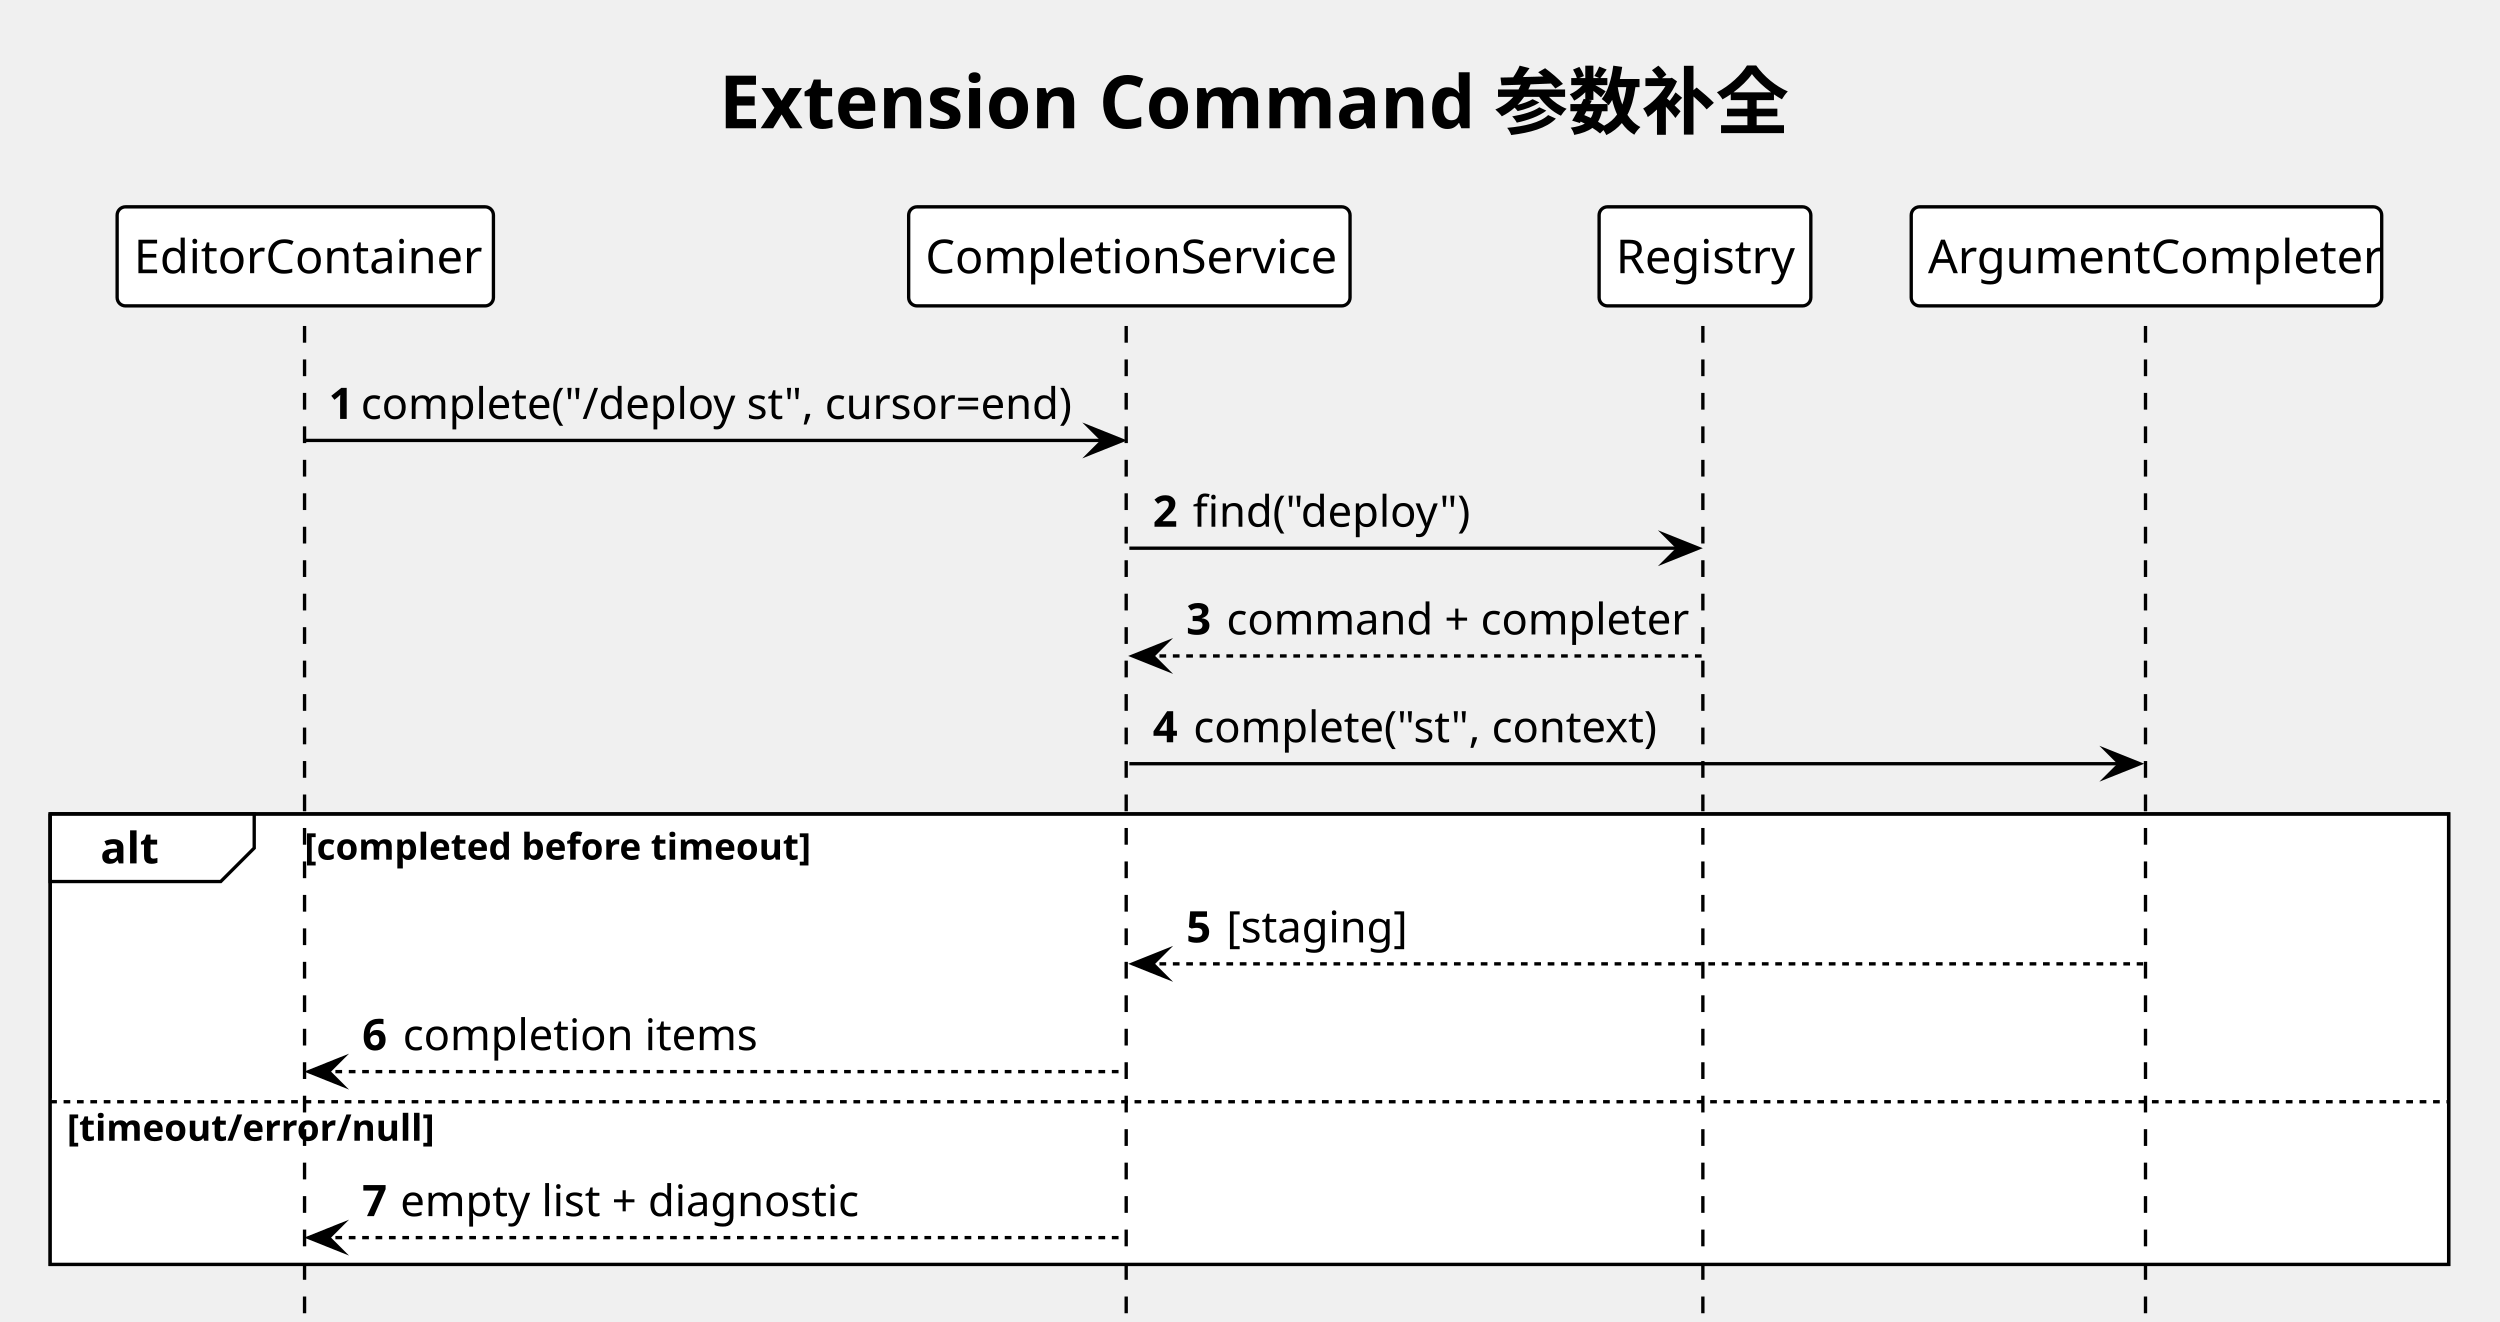
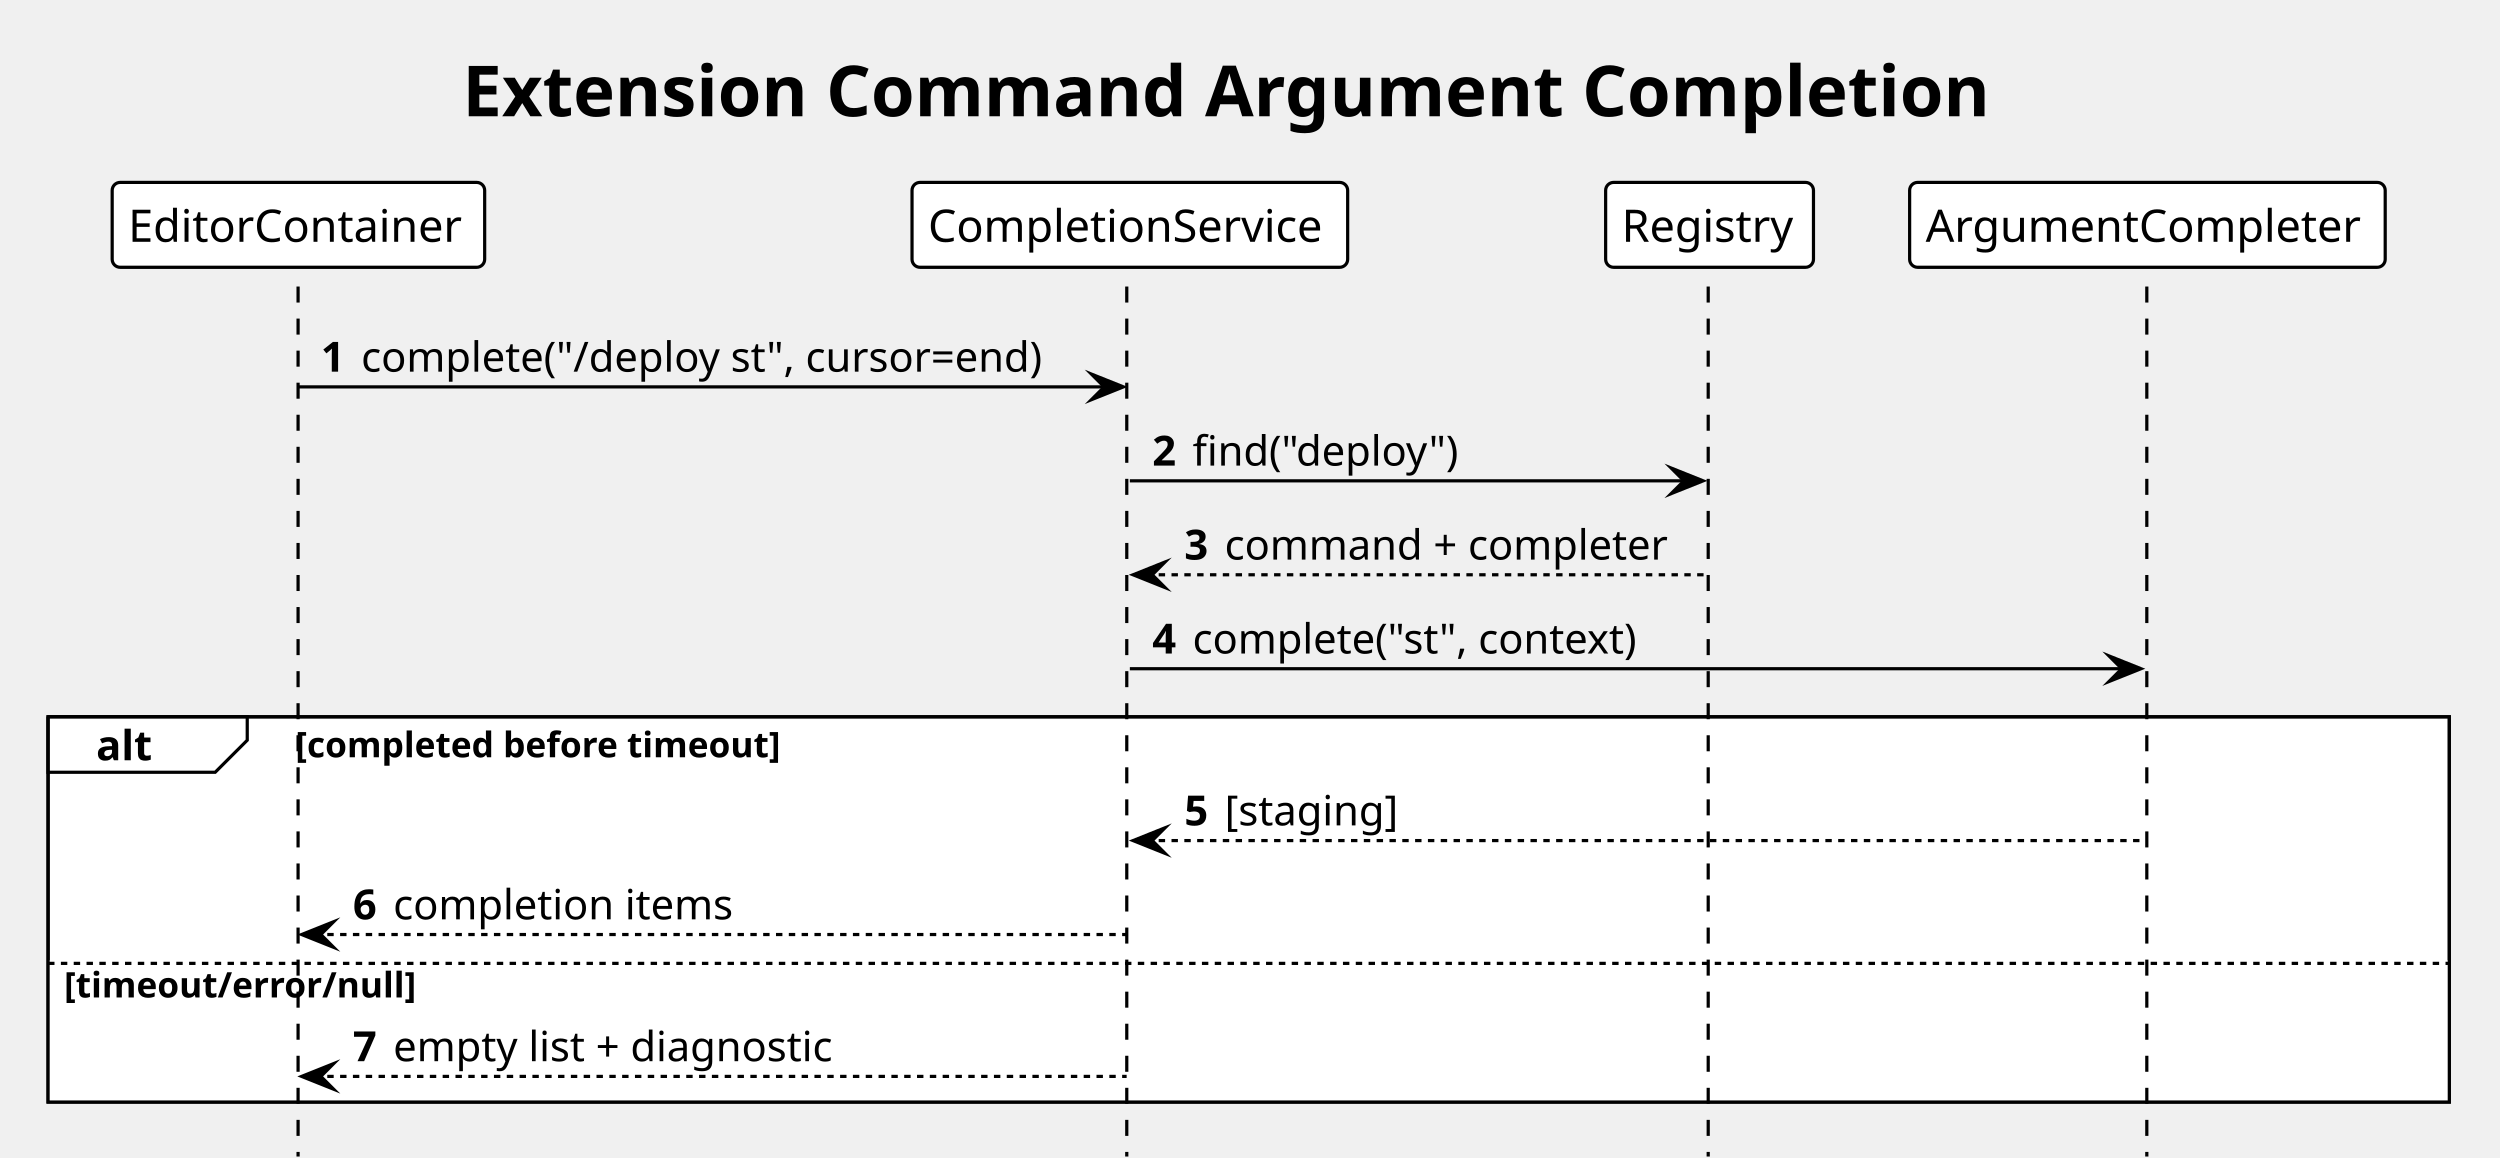
- <svg xmlns="http://www.w3.org/2000/svg" contentStyleType="text/css" data-diagram-type="SEQUENCE" height="395px" preserveAspectRatio="none" style="width:747px;height:395px;" version="1.1" viewBox="0 0 747 395" width="747px" zoomAndPan="magnify">
+ <svg xmlns="http://www.w3.org/2000/svg" contentStyleType="text/css" data-diagram-type="SEQUENCE" height="361px" preserveAspectRatio="none" style="width:780px;height:361px;" version="1.1" viewBox="0 0 780 361" width="780px" zoomAndPan="magnify">
  <defs />
  <g>
    <g class="title" data-source-line="482">
-       <text fill="#000000" font-family="'PingFang SC'" font-size="22" font-weight="700" lengthAdjust="spacing" textLength="315.91" x="214.871" y="38.32">Extension Command 参数补全</text>
+       <text fill="#000000" font-family="'sans-serif'" font-size="22" font-weight="700" lengthAdjust="spacing" textLength="489.661" x="144.262" y="36.27">Extension Command Argument Completion</text>
    </g>
-     <rect fill="#FFFFFF" height="134.6" style="stroke:#000000;stroke-width:1;" width="716.652" x="15" y="243.2" />
-     <rect fill="#FFFFFF" height="49.6" style="stroke:none;stroke-width:1;" width="716.652" x="15" y="328.2" />
+     <rect fill="#FFFFFF" height="120.197" style="stroke:#000000;stroke-width:1;" width="749.185" x="15" y="223.641" />
+     <rect fill="#FFFFFF" height="44.266" style="stroke:none;stroke-width:1;" width="749.185" x="15" y="299.572" />
    <g class="participant-lifeline" data-entity-uid="part1" data-qualified-name="E" data-source-line="484" id="part1-lifeline">
      <g>
-         <rect fill="#000000" fill-opacity="0" height="297.4" width="8" x="87.219" y="97.4" />
-         <line style="stroke:#000000;stroke-width:1;stroke-dasharray:5,5;" x1="91" x2="91" y1="97.4" y2="394.8" />
+         <rect fill="#000000" fill-opacity="0" height="271.44" width="8" x="89.108" y="89.398" />
+         <line style="stroke:#000000;stroke-width:1;stroke-dasharray:5,5;" x1="93" x2="93" y1="89.398" y2="360.838" />
      </g>
    </g>
    <g class="participant-lifeline" data-entity-uid="part2" data-qualified-name="C" data-source-line="485" id="part2-lifeline">
      <g>
-         <rect fill="#000000" fill-opacity="0" height="297.4" width="8" x="333.45" y="97.4" />
-         <line style="stroke:#000000;stroke-width:1;stroke-dasharray:5,5;" x1="336.507" x2="336.507" y1="97.4" y2="394.8" />
+         <rect fill="#000000" fill-opacity="0" height="271.44" width="8" x="348.512" y="89.398" />
+         <line style="stroke:#000000;stroke-width:1;stroke-dasharray:5,5;" x1="351.553" x2="351.553" y1="89.398" y2="360.838" />
      </g>
    </g>
    <g class="participant-lifeline" data-entity-uid="part3" data-qualified-name="R" data-source-line="486" id="part3-lifeline">
      <g>
-         <rect fill="#000000" fill-opacity="0" height="297.4" width="8" x="505.445" y="97.4" />
-         <line style="stroke:#000000;stroke-width:1;stroke-dasharray:5,5;" x1="508.815" x2="508.815" y1="97.4" y2="394.8" />
+         <rect fill="#000000" fill-opacity="0" height="271.44" width="8" x="529.383" y="89.398" />
+         <line style="stroke:#000000;stroke-width:1;stroke-dasharray:5,5;" x1="532.96" x2="532.96" y1="89.398" y2="360.838" />
      </g>
    </g>
    <g class="participant-lifeline" data-entity-uid="part4" data-qualified-name="A" data-source-line="487" id="part4-lifeline">
      <g>
-         <rect fill="#000000" fill-opacity="0" height="297.4" width="8" x="637.363" y="97.4" />
-         <line style="stroke:#000000;stroke-width:1;stroke-dasharray:5,5;" x1="641.075" x2="641.075" y1="97.4" y2="394.8" />
+         <rect fill="#000000" fill-opacity="0" height="271.44" width="8" x="665.995" y="89.398" />
+         <line style="stroke:#000000;stroke-width:1;stroke-dasharray:5,5;" x1="669.805" x2="669.805" y1="89.398" y2="360.838" />
      </g>
    </g>
    <g class="participant participant-head" data-entity-uid="part1" data-qualified-name="E" data-source-line="484" id="part1-head">
-       <rect fill="#FFFFFF" height="29.6" rx="2.5" ry="2.5" style="stroke:#000000;stroke-width:1;" width="112.438" x="35" y="61.8" />
-       <text fill="#000000" font-family="'PingFang SC'" font-size="14" lengthAdjust="spacing" textLength="102.438" x="40" y="81.64">EditorContainer</text>
+       <rect fill="#FFFFFF" height="26.488" rx="2.5" ry="2.5" style="stroke:#000000;stroke-width:1;" width="116.217" x="35" y="56.91" />
+       <text fill="#000000" font-family="'sans-serif'" font-size="14" lengthAdjust="spacing" textLength="106.217" x="40" y="75.445">EditorContainer</text>
    </g>
    <g class="participant participant-head" data-entity-uid="part2" data-qualified-name="C" data-source-line="485" id="part2-head">
-       <rect fill="#FFFFFF" height="29.6" rx="2.5" ry="2.5" style="stroke:#000000;stroke-width:1;" width="131.887" x="271.507" y="61.8" />
-       <text fill="#000000" font-family="'PingFang SC'" font-size="14" lengthAdjust="spacing" textLength="121.887" x="276.507" y="81.64">CompletionService</text>
+       <rect fill="#FFFFFF" height="26.488" rx="2.5" ry="2.5" style="stroke:#000000;stroke-width:1;" width="135.918" x="284.553" y="56.91" />
+       <text fill="#000000" font-family="'sans-serif'" font-size="14" lengthAdjust="spacing" textLength="125.918" x="289.553" y="75.445">CompletionService</text>
    </g>
    <g class="participant participant-head" data-entity-uid="part3" data-qualified-name="R" data-source-line="486" id="part3-head">
-       <rect fill="#FFFFFF" height="29.6" rx="2.5" ry="2.5" style="stroke:#000000;stroke-width:1;" width="63.26" x="477.815" y="61.8" />
-       <text fill="#000000" font-family="'PingFang SC'" font-size="14" lengthAdjust="spacing" textLength="53.26" x="482.815" y="81.64">Registry</text>
+       <rect fill="#FFFFFF" height="26.488" rx="2.5" ry="2.5" style="stroke:#000000;stroke-width:1;" width="64.845" x="500.96" y="56.91" />
+       <text fill="#000000" font-family="'sans-serif'" font-size="14" lengthAdjust="spacing" textLength="54.845" x="505.96" y="75.445">Registry</text>
    </g>
    <g class="participant participant-head" data-entity-uid="part4" data-qualified-name="A" data-source-line="487" id="part4-head">
-       <rect fill="#FFFFFF" height="29.6" rx="2.5" ry="2.5" style="stroke:#000000;stroke-width:1;" width="140.577" x="571.075" y="61.8" />
-       <text fill="#000000" font-family="'PingFang SC'" font-size="14" lengthAdjust="spacing" textLength="130.577" x="576.075" y="81.64">ArgumentCompleter</text>
+       <rect fill="#FFFFFF" height="26.488" rx="2.5" ry="2.5" style="stroke:#000000;stroke-width:1;" width="148.38" x="595.805" y="56.91" />
+       <text fill="#000000" font-family="'sans-serif'" font-size="14" lengthAdjust="spacing" textLength="138.38" x="600.805" y="75.445">ArgumentCompleter</text>
    </g>
    <g class="message" data-entity-1="part1" data-entity-2="part2" data-source-line="489" id="msg1">
-       <polygon fill="#000000" points="325.45,127.6,335.45,131.6,325.45,135.6,329.45,131.6" style="stroke:#000000;stroke-width:1;stroke-linejoin:miter;stroke-miterlimit:10;" />
-       <line style="stroke:#000000;stroke-width:1;" x1="91.219" x2="331.45" y1="131.6" y2="131.6" />
-       <text fill="#000000" font-family="'PingFang SC'" font-size="13" font-weight="700" lengthAdjust="spacing" textLength="5.606" x="98.219" y="125.18">1</text>
-       <text fill="#000000" font-family="'PingFang SC'" font-size="13" lengthAdjust="spacing" textLength="212.626" x="107.825" y="125.18">complete("/deploy st", cursor=end)</text>
+       <polygon fill="#000000" points="340.512,116.709,350.512,120.709,340.512,124.709,344.512,120.709" style="stroke:#000000;stroke-width:1;stroke-linejoin:miter;stroke-miterlimit:10;" />
+       <line style="stroke:#000000;stroke-width:1;" x1="93.108" x2="346.512" y1="120.709" y2="120.709" />
+       <text fill="#000000" font-family="'sans-serif'" font-size="13" font-weight="700" lengthAdjust="spacing" textLength="8.576" x="100.108" y="115.967">1</text>
+       <text fill="#000000" font-family="'sans-serif'" font-size="13" lengthAdjust="spacing" textLength="222.828" x="112.684" y="115.967">complete("/deploy st", cursor=end)</text>
    </g>
    <g class="message" data-entity-1="part2" data-entity-2="part3" data-source-line="490" id="msg2">
-       <polygon fill="#000000" points="497.445,159.8,507.445,163.8,497.445,167.8,501.445,163.8" style="stroke:#000000;stroke-width:1;stroke-linejoin:miter;stroke-miterlimit:10;" />
-       <line style="stroke:#000000;stroke-width:1;" x1="337.45" x2="503.445" y1="163.8" y2="163.8" />
-       <text fill="#000000" font-family="'PingFang SC'" font-size="13" font-weight="700" lengthAdjust="spacing" textLength="7.964" x="344.45" y="157.38">2</text>
-       <text fill="#000000" font-family="'PingFang SC'" font-size="13" lengthAdjust="spacing" textLength="82.428" x="356.414" y="157.38">find("deploy")</text>
+       <polygon fill="#000000" points="521.383,146.019,531.383,150.019,521.383,154.019,525.383,150.019" style="stroke:#000000;stroke-width:1;stroke-linejoin:miter;stroke-miterlimit:10;" />
+       <line style="stroke:#000000;stroke-width:1;" x1="352.512" x2="527.383" y1="150.019" y2="150.019" />
+       <text fill="#000000" font-family="'sans-serif'" font-size="13" font-weight="700" lengthAdjust="spacing" textLength="8.576" x="359.512" y="145.277">2</text>
+       <text fill="#000000" font-family="'sans-serif'" font-size="13" lengthAdjust="spacing" textLength="85.097" x="372.088" y="145.277">find("deploy")</text>
    </g>
    <g class="message" data-entity-1="part3" data-entity-2="part2" data-source-line="491" id="msg3">
-       <polygon fill="#000000" points="348.45,192,338.45,196,348.45,200,344.45,196" style="stroke:#000000;stroke-width:1;stroke-linejoin:miter;stroke-miterlimit:10;" />
-       <line style="stroke:#000000;stroke-width:1;stroke-dasharray:2,2;" x1="342.45" x2="508.445" y1="196" y2="196" />
-       <text fill="#000000" font-family="'PingFang SC'" font-size="13" font-weight="700" lengthAdjust="spacing" textLength="8.031" x="354.45" y="189.58">3</text>
-       <text fill="#000000" font-family="'PingFang SC'" font-size="13" lengthAdjust="spacing" textLength="135.963" x="366.481" y="189.58">command + completer</text>
+       <polygon fill="#000000" points="363.512,175.33,353.512,179.33,363.512,183.33,359.512,179.33" style="stroke:#000000;stroke-width:1;stroke-linejoin:miter;stroke-miterlimit:10;" />
+       <line style="stroke:#000000;stroke-width:1;stroke-dasharray:2,2;" x1="357.512" x2="532.383" y1="179.33" y2="179.33" />
+       <text fill="#000000" font-family="'sans-serif'" font-size="13" font-weight="700" lengthAdjust="spacing" textLength="8.576" x="369.512" y="174.588">3</text>
+       <text fill="#000000" font-family="'sans-serif'" font-size="13" lengthAdjust="spacing" textLength="144.295" x="382.088" y="174.588">command + completer</text>
    </g>
    <g class="message" data-entity-1="part2" data-entity-2="part4" data-source-line="492" id="msg4">
-       <polygon fill="#000000" points="629.363,224.2,639.363,228.2,629.363,232.2,633.363,228.2" style="stroke:#000000;stroke-width:1;stroke-linejoin:miter;stroke-miterlimit:10;" />
-       <line style="stroke:#000000;stroke-width:1;" x1="337.45" x2="635.363" y1="228.2" y2="228.2" />
-       <text fill="#000000" font-family="'PingFang SC'" font-size="13" font-weight="700" lengthAdjust="spacing" textLength="8.13" x="344.45" y="221.78">4</text>
-       <text fill="#000000" font-family="'PingFang SC'" font-size="13" lengthAdjust="spacing" textLength="139.381" x="356.58" y="221.78">complete("st", context)</text>
+       <polygon fill="#000000" points="657.995,204.641,667.995,208.641,657.995,212.641,661.995,208.641" style="stroke:#000000;stroke-width:1;stroke-linejoin:miter;stroke-miterlimit:10;" />
+       <line style="stroke:#000000;stroke-width:1;" x1="352.512" x2="663.995" y1="208.641" y2="208.641" />
+       <text fill="#000000" font-family="'sans-serif'" font-size="13" font-weight="700" lengthAdjust="spacing" textLength="8.576" x="359.512" y="203.898">4</text>
+       <text fill="#000000" font-family="'sans-serif'" font-size="13" lengthAdjust="spacing" textLength="143.603" x="372.088" y="203.898">complete("st", context)</text>
    </g>
-     <path d="M15,243.2 L75.959,243.2 L75.959,253.4 L65.959,263.4 L15,263.4 L15,243.2" fill="#FFFFFF" style="stroke:#000000;stroke-width:1;" />
-     <rect fill="none" height="134.6" style="stroke:#000000;stroke-width:1;" width="716.652" x="15" y="243.2" />
-     <text fill="#000000" font-family="'PingFang SC'" font-size="13" font-weight="700" lengthAdjust="spacing" textLength="15.959" x="30" y="257.98">alt</text>
-     <text fill="#000000" font-family="'PingFang SC'" font-size="11" font-weight="700" lengthAdjust="spacing" textLength="146.785" x="90.959" y="256.86">[completed before timeout]</text>
+     <path d="M15,223.641 L77.139,223.641 L77.139,230.951 L67.139,240.951 L15,240.951 L15,223.641" fill="#FFFFFF" style="stroke:#000000;stroke-width:1;" />
+     <rect fill="none" height="120.197" style="stroke:#000000;stroke-width:1;" width="749.185" x="15" y="223.641" />
+     <text fill="#000000" font-family="'sans-serif'" font-size="13" font-weight="700" lengthAdjust="spacing" textLength="17.139" x="30" y="237.209">alt</text>
+     <text fill="#000000" font-family="'sans-serif'" font-size="11" font-weight="700" lengthAdjust="spacing" textLength="155.074" x="92.139" y="236.275">[completed before timeout]</text>
    <g class="message" data-entity-1="part4" data-entity-2="part2" data-source-line="494" id="msg5">
-       <polygon fill="#000000" points="348.45,284,338.45,288,348.45,292,344.45,288" style="stroke:#000000;stroke-width:1;stroke-linejoin:miter;stroke-miterlimit:10;" />
-       <line style="stroke:#000000;stroke-width:1;stroke-dasharray:2,2;" x1="342.45" x2="640.363" y1="288" y2="288" />
-       <text fill="#000000" font-family="'PingFang SC'" font-size="13" font-weight="700" lengthAdjust="spacing" textLength="8.008" x="354.45" y="281.58">5</text>
-       <text fill="#000000" font-family="'PingFang SC'" font-size="13" lengthAdjust="spacing" textLength="52.793" x="366.458" y="281.58">[staging]</text>
+       <polygon fill="#000000" points="363.512,258.262,353.512,262.262,363.512,266.262,359.512,262.262" style="stroke:#000000;stroke-width:1;stroke-linejoin:miter;stroke-miterlimit:10;" />
+       <line style="stroke:#000000;stroke-width:1;stroke-dasharray:2,2;" x1="357.512" x2="668.995" y1="262.262" y2="262.262" />
+       <text fill="#000000" font-family="'sans-serif'" font-size="13" font-weight="700" lengthAdjust="spacing" textLength="8.576" x="369.512" y="257.519">5</text>
+       <text fill="#000000" font-family="'sans-serif'" font-size="13" lengthAdjust="spacing" textLength="55.161" x="382.088" y="257.519">[staging]</text>
    </g>
    <g class="message" data-entity-1="part2" data-entity-2="part1" data-source-line="495" id="msg6">
-       <polygon fill="#000000" points="102.219,316.2,92.219,320.2,102.219,324.2,98.219,320.2" style="stroke:#000000;stroke-width:1;stroke-linejoin:miter;stroke-miterlimit:10;" />
-       <line style="stroke:#000000;stroke-width:1;stroke-dasharray:2,2;" x1="96.219" x2="336.45" y1="320.2" y2="320.2" />
-       <text fill="#000000" font-family="'PingFang SC'" font-size="13" font-weight="700" lengthAdjust="spacing" textLength="8.146" x="108.219" y="313.78">6</text>
-       <text fill="#000000" font-family="'PingFang SC'" font-size="13" lengthAdjust="spacing" textLength="103.882" x="120.365" y="313.78">completion items</text>
+       <polygon fill="#000000" points="104.108,287.572,94.108,291.572,104.108,295.572,100.108,291.572" style="stroke:#000000;stroke-width:1;stroke-linejoin:miter;stroke-miterlimit:10;" />
+       <line style="stroke:#000000;stroke-width:1;stroke-dasharray:2,2;" x1="98.108" x2="351.512" y1="291.572" y2="291.572" />
+       <text fill="#000000" font-family="'sans-serif'" font-size="13" font-weight="700" lengthAdjust="spacing" textLength="8.576" x="110.108" y="286.83">6</text>
+       <text fill="#000000" font-family="'sans-serif'" font-size="13" lengthAdjust="spacing" textLength="109.376" x="122.684" y="286.83">completion items</text>
    </g>
-     <line style="stroke:#000000;stroke-width:1;stroke-dasharray:2,2;" x1="15" x2="731.652" y1="329.2" y2="329.2" />
-     <text fill="#000000" font-family="'PingFang SC'" font-size="11" font-weight="700" lengthAdjust="spacing" textLength="104.614" x="20" y="340.86">[timeout/error/null]</text>
+     <line style="stroke:#000000;stroke-width:1;stroke-dasharray:2,2;" x1="15" x2="764.185" y1="300.572" y2="300.572" />
+     <text fill="#000000" font-family="'sans-serif'" font-size="11" font-weight="700" lengthAdjust="spacing" textLength="114.522" x="20" y="311.207">[timeout/error/null]</text>
    <g class="message" data-entity-1="part2" data-entity-2="part1" data-source-line="497" id="msg7">
-       <polygon fill="#000000" points="102.219,365.8,92.219,369.8,102.219,373.8,98.219,369.8" style="stroke:#000000;stroke-width:1;stroke-linejoin:miter;stroke-miterlimit:10;" />
-       <line style="stroke:#000000;stroke-width:1;stroke-dasharray:2,2;" x1="96.219" x2="336.45" y1="369.8" y2="369.8" />
-       <text fill="#000000" font-family="'PingFang SC'" font-size="13" font-weight="700" lengthAdjust="spacing" textLength="7.394" x="108.219" y="363.38">7</text>
-       <text fill="#000000" font-family="'PingFang SC'" font-size="13" lengthAdjust="spacing" textLength="137.865" x="119.613" y="363.38">empty list + diagnostic</text>
+       <polygon fill="#000000" points="104.108,331.838,94.108,335.838,104.108,339.838,100.108,335.838" style="stroke:#000000;stroke-width:1;stroke-linejoin:miter;stroke-miterlimit:10;" />
+       <line style="stroke:#000000;stroke-width:1;stroke-dasharray:2,2;" x1="98.108" x2="351.512" y1="335.838" y2="335.838" />
+       <text fill="#000000" font-family="'sans-serif'" font-size="13" font-weight="700" lengthAdjust="spacing" textLength="8.576" x="110.108" y="331.096">7</text>
+       <text fill="#000000" font-family="'sans-serif'" font-size="13" lengthAdjust="spacing" textLength="146.079" x="122.684" y="331.096">empty list + diagnostic</text>
    </g>
  </g>
</svg>
